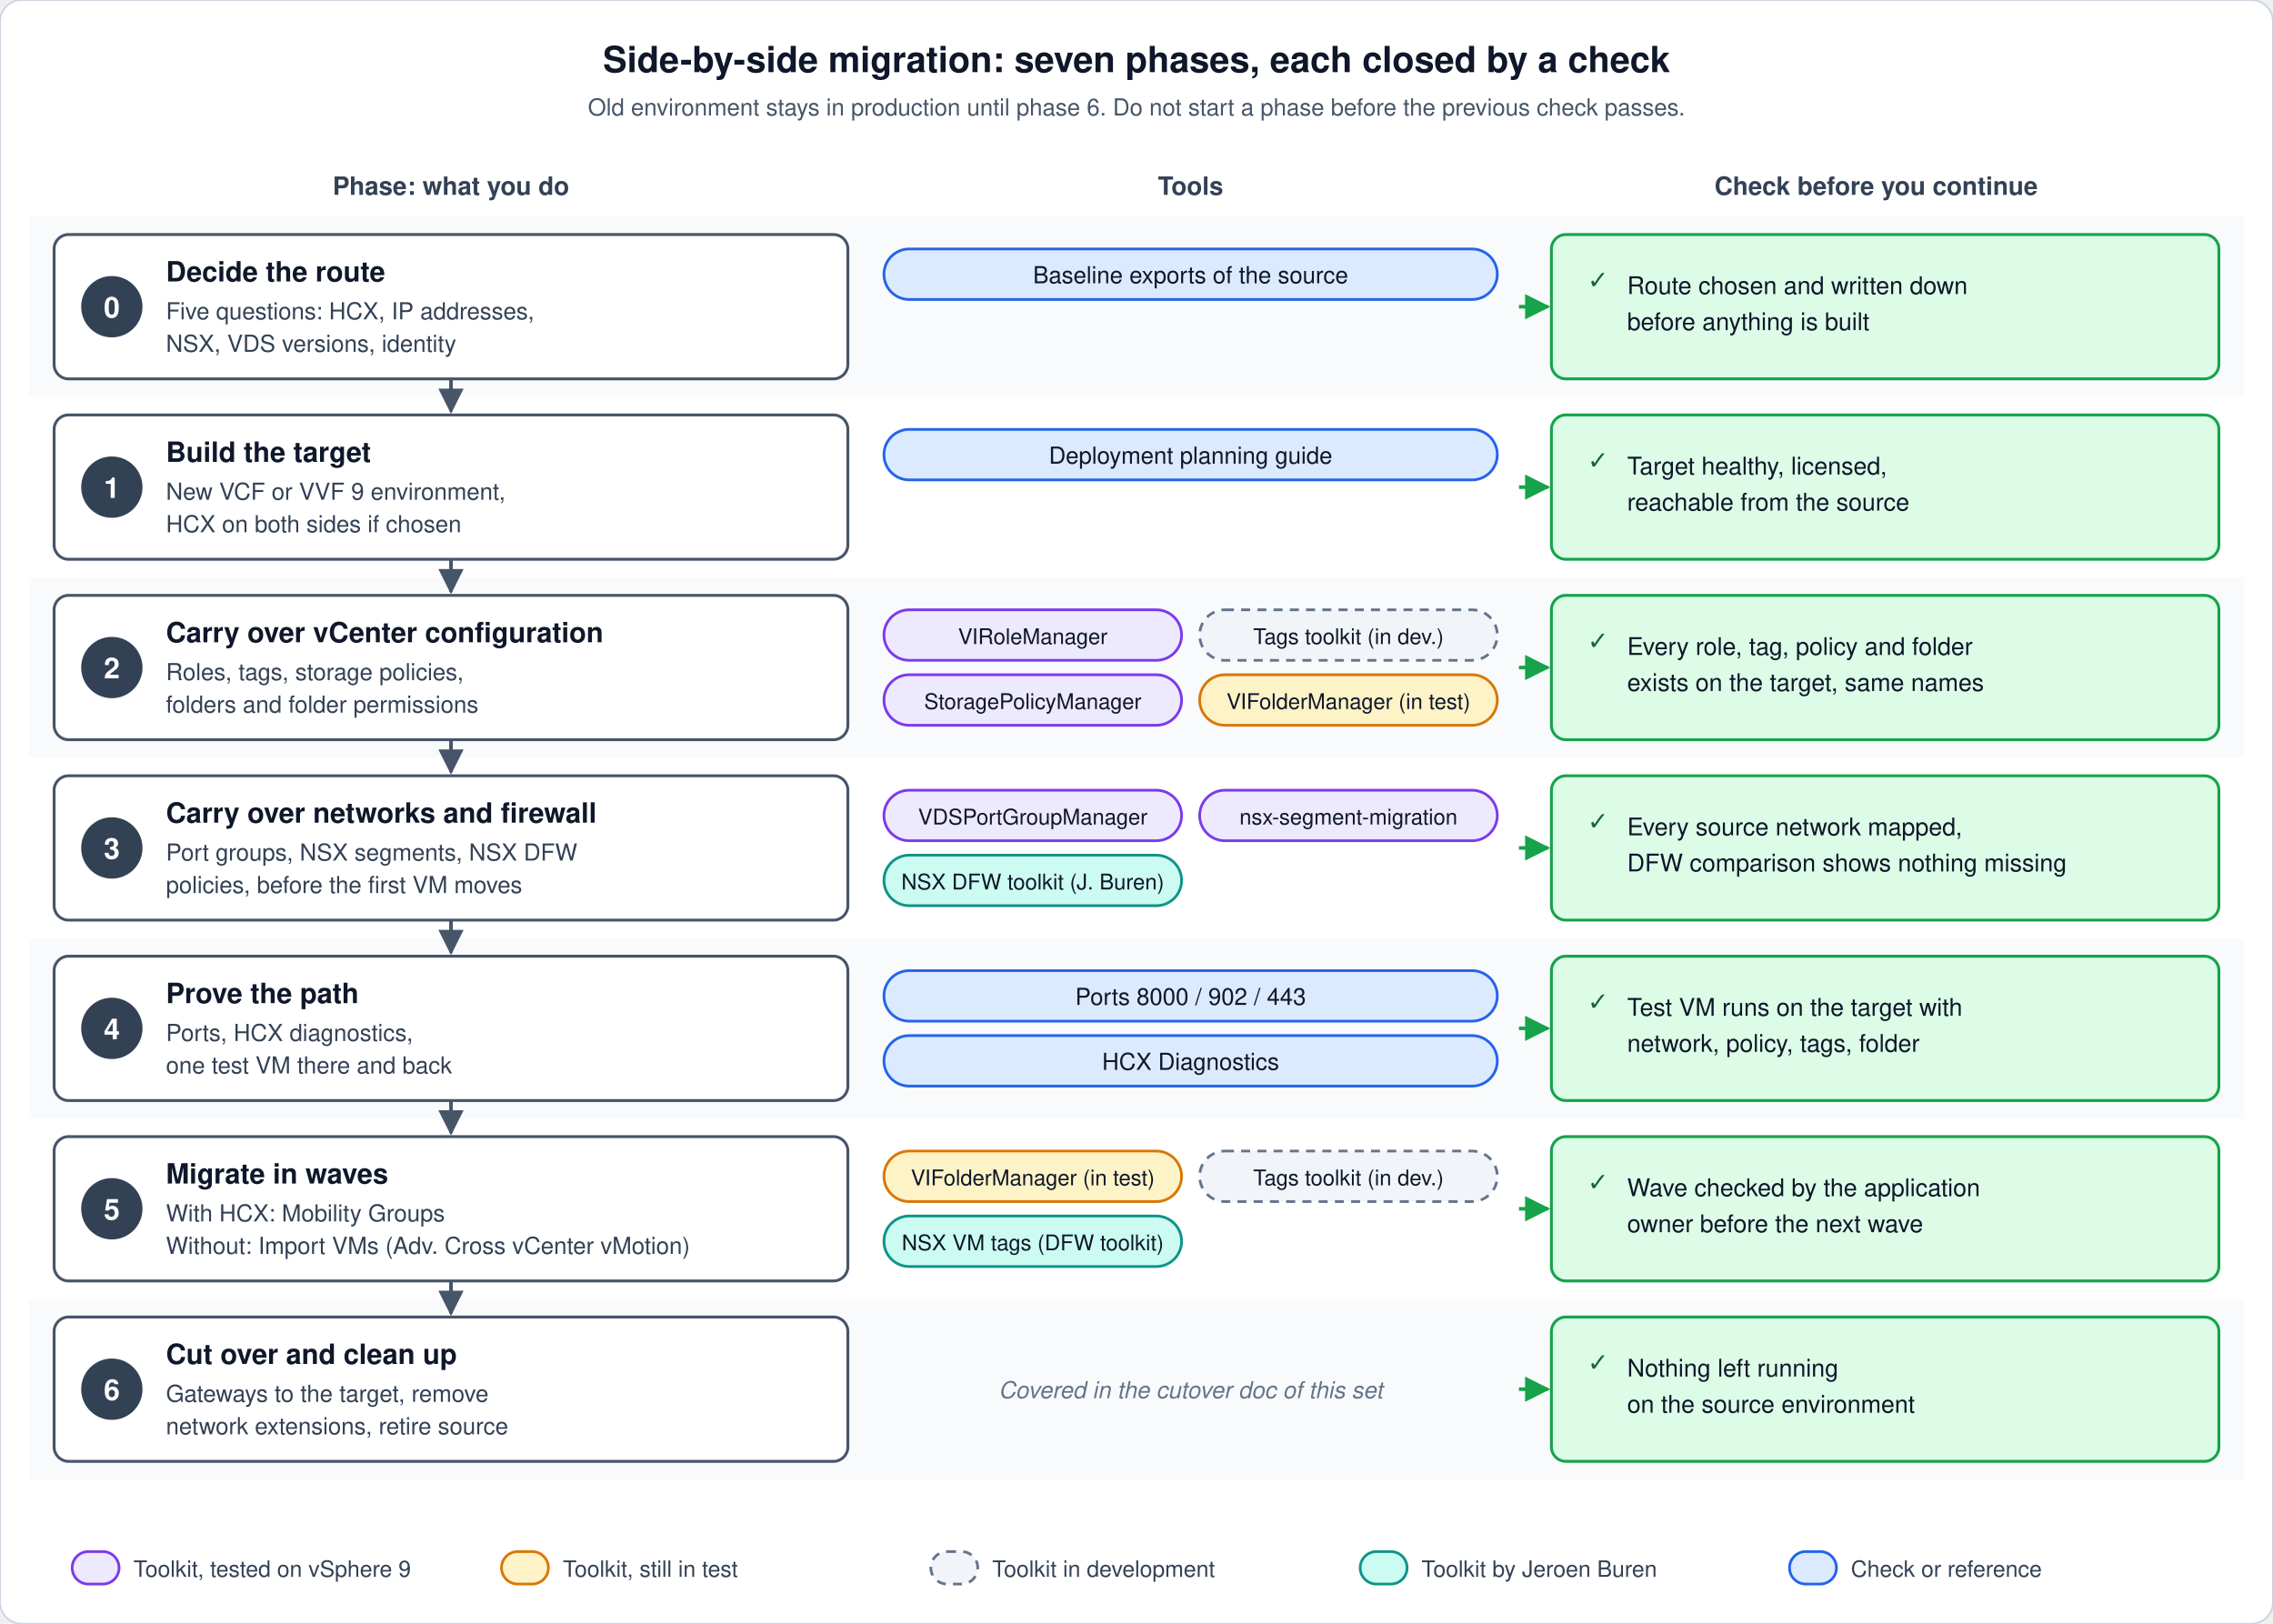
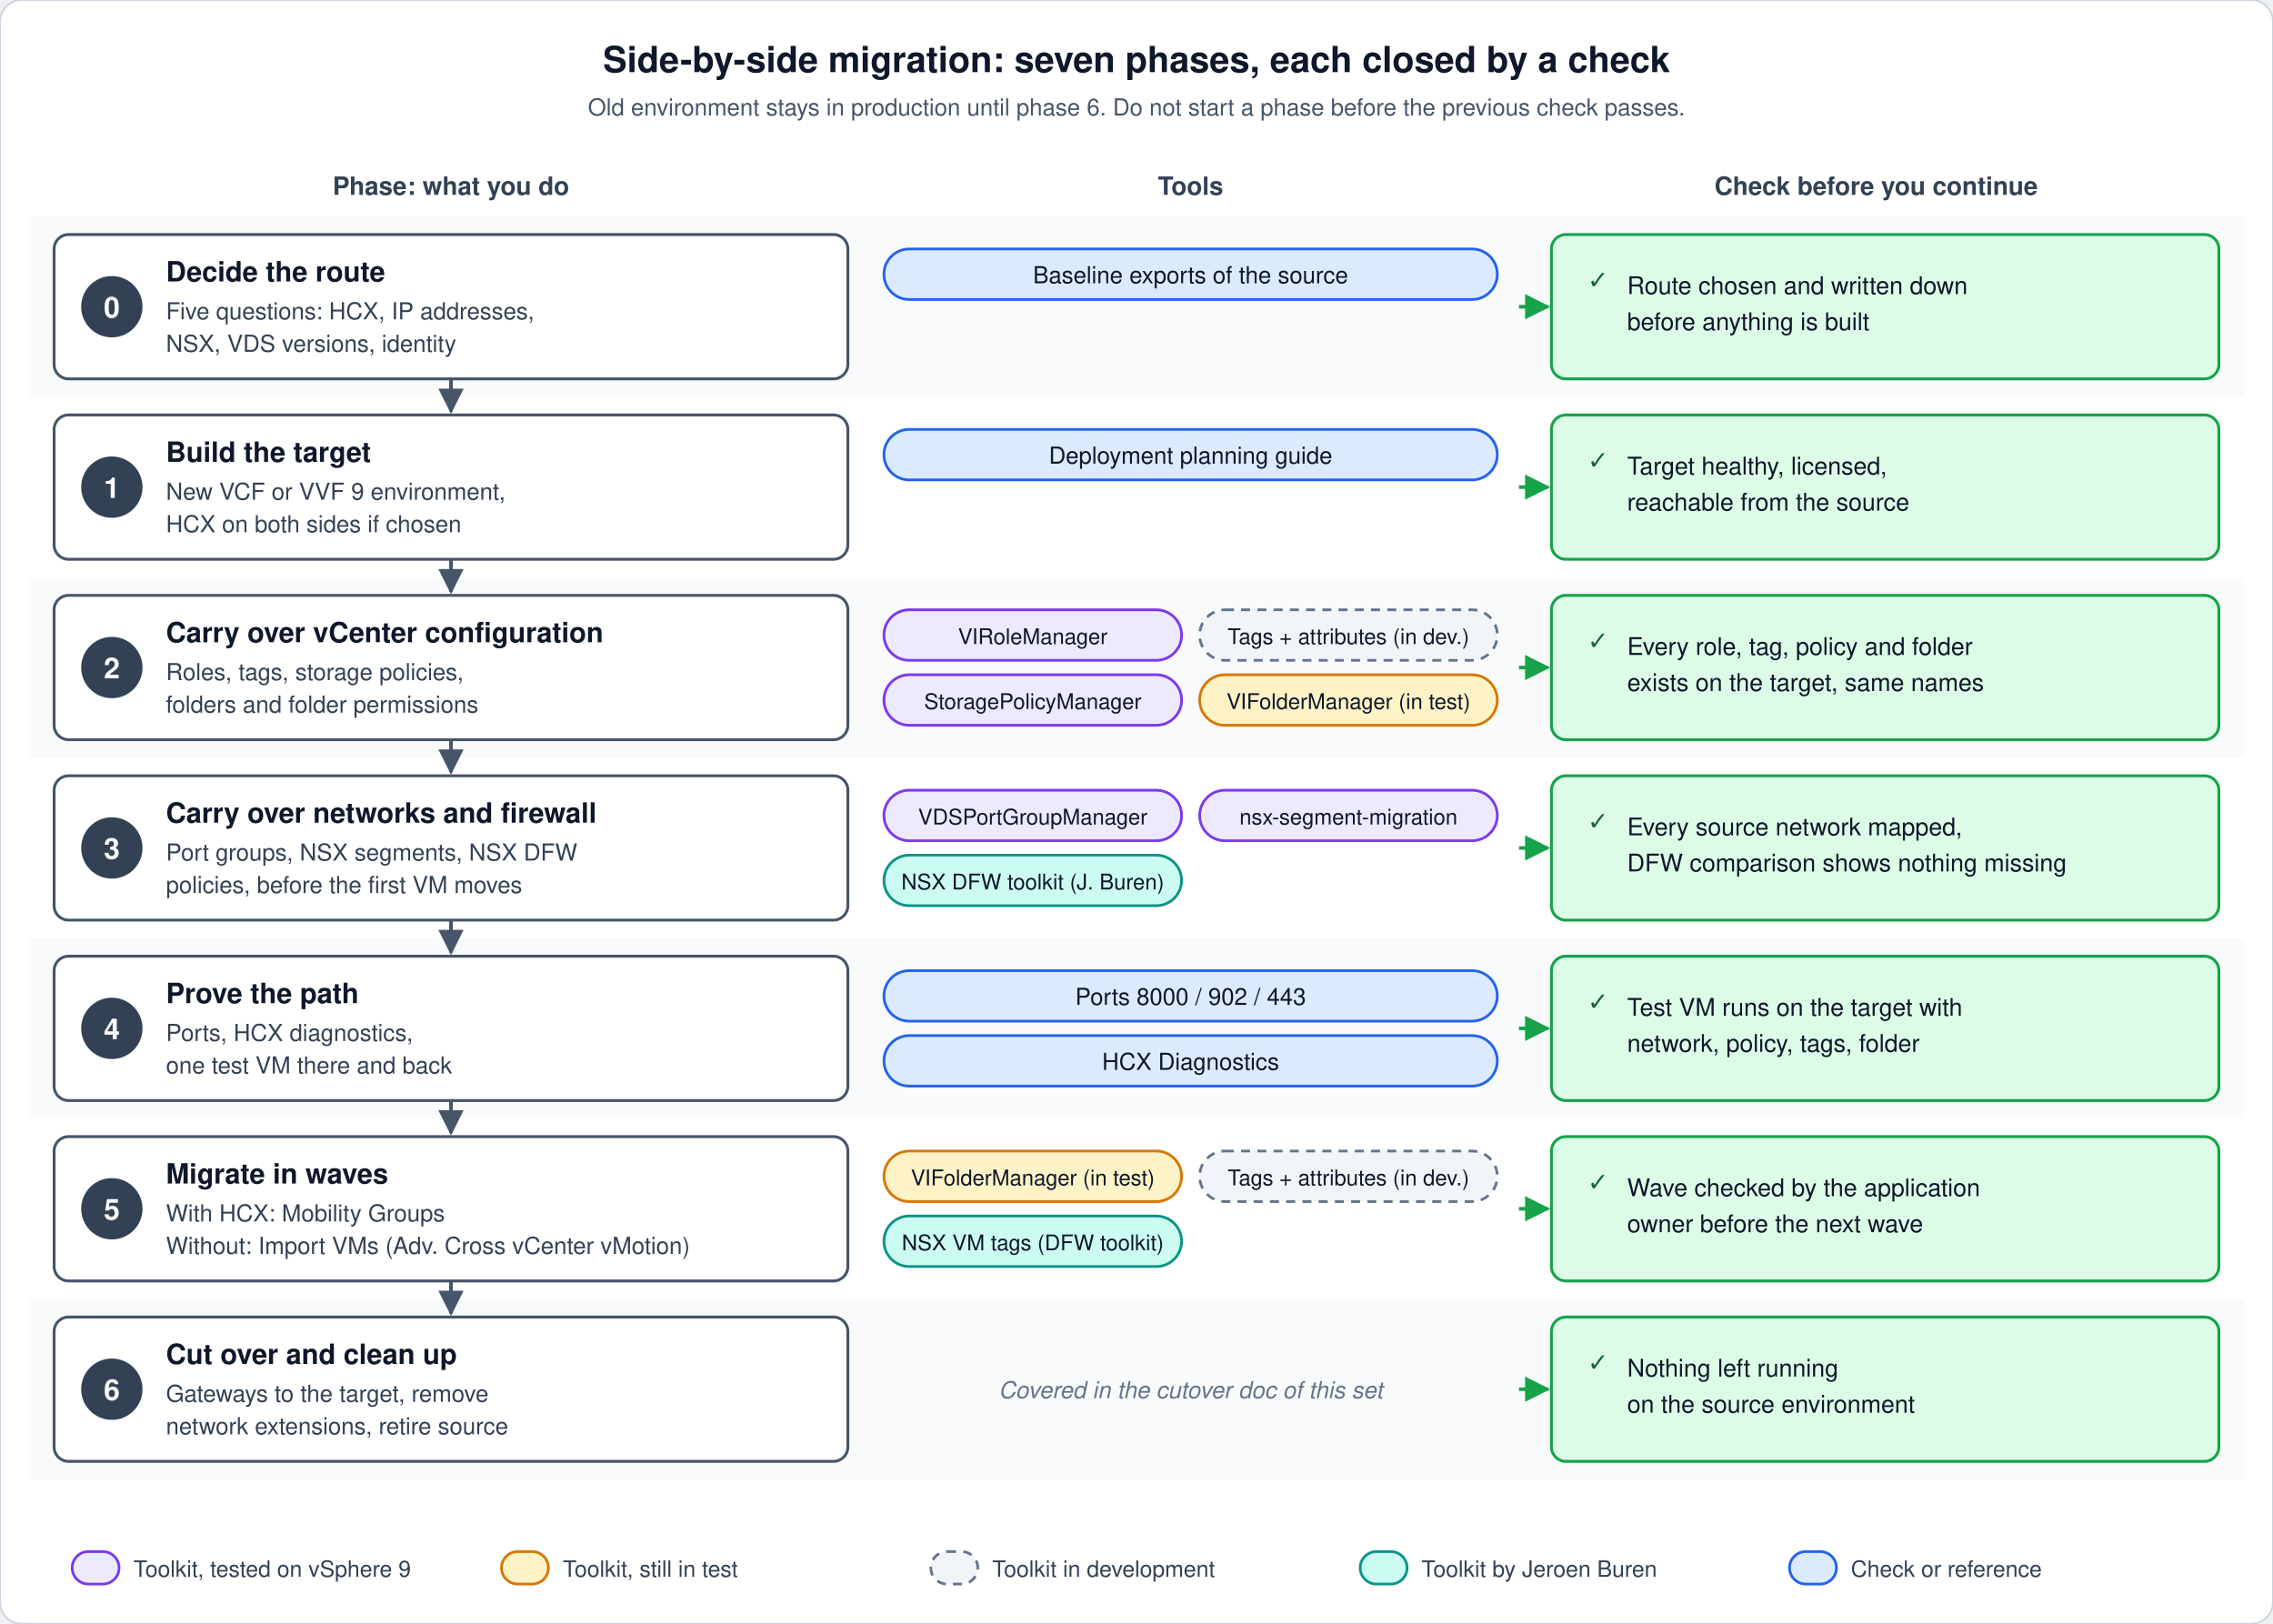
<svg xmlns="http://www.w3.org/2000/svg" viewBox="0 0 1260 900" role="img" aria-labelledby="t d" font-family="Segoe UI, Helvetica, Arial, sans-serif">
  <defs>
    <marker id="m" viewBox="0 0 10 10" refX="9" refY="5" markerWidth="7" markerHeight="7" orient="auto">
      <path d="M0 0L10 5L0 10z" fill="#475569" />
    </marker>
    <marker id="g" viewBox="0 0 10 10" refX="9" refY="5" markerWidth="7" markerHeight="7" orient="auto">
      <path d="M0 0L10 5L0 10z" fill="#16a34a" />
    </marker>
  </defs>
  <rect width="1260" height="900" rx="12" fill="#ffffff" stroke="#cbd5e1" />
  <text x="630.0" y="40" font-size="20" font-weight="700" fill="#0f172a" text-anchor="middle">Side-by-side migration: seven phases, each closed by a check</text>
  <text x="630.0" y="64" font-size="13" fill="#475569" text-anchor="middle">Old environment stays in production until phase 6. Do not start a phase before the previous check passes.</text>
  <text x="250" y="108" font-size="14" font-weight="700" fill="#334155" text-anchor="middle">Phase: what you do</text>
  <text x="660" y="108" font-size="14" font-weight="700" fill="#334155" text-anchor="middle">Tools</text>
  <text x="1040" y="108" font-size="14" font-weight="700" fill="#334155" text-anchor="middle">Check before you continue</text>
  <rect x="16" y="120" width="1228" height="100" fill="#f8fafc" />
  <rect x="30" y="130" width="440" height="80" rx="8" fill="#ffffff" stroke="#475569" stroke-width="1.6" />
  <circle cx="62" cy="170.0" r="17" fill="#334155" />
  <text x="62" y="176.0" font-size="16" font-weight="700" fill="#ffffff" text-anchor="middle">0</text>
  <text x="92" y="156" font-size="15.5" font-weight="700" fill="#0f172a">Decide the route</text>
  <text x="92" y="177" font-size="13" fill="#334155">Five questions: HCX, IP addresses,</text>
  <text x="92" y="195" font-size="13" fill="#334155">NSX, VDS versions, identity</text>
  <rect x="490" y="138" width="340" height="28" rx="14" fill="#dbeafe" stroke="#2563eb" stroke-width="1.5" />
  <text x="660.0" y="157" font-size="13" fill="#0f172a" text-anchor="middle">Baseline exports of the source</text>
  <path d="M842 170.0 H858" fill="none" stroke="#16a34a" stroke-width="2" marker-end="url(#g)" />
  <rect x="860" y="130" width="370" height="80" rx="8" fill="#dcfce7" stroke="#16a34a" stroke-width="1.6" />
  <text x="880" y="160" font-size="14" font-weight="700" fill="#166534">✓</text>
  <text x="902" y="163" font-size="13.5" fill="#0f172a">Route chosen and written down</text>
  <text x="902" y="183" font-size="13.5" fill="#0f172a">before anything is built</text>
  <rect x="30" y="230" width="440" height="80" rx="8" fill="#ffffff" stroke="#475569" stroke-width="1.6" />
  <circle cx="62" cy="270.0" r="17" fill="#334155" />
  <text x="62" y="276.0" font-size="16" font-weight="700" fill="#ffffff" text-anchor="middle">1</text>
  <text x="92" y="256" font-size="15.5" font-weight="700" fill="#0f172a">Build the target</text>
  <text x="92" y="277" font-size="13" fill="#334155">New VCF or VVF 9 environment,</text>
  <text x="92" y="295" font-size="13" fill="#334155">HCX on both sides if chosen</text>
  <rect x="490" y="238" width="340" height="28" rx="14" fill="#dbeafe" stroke="#2563eb" stroke-width="1.5" />
  <text x="660.0" y="257" font-size="13" fill="#0f172a" text-anchor="middle">Deployment planning guide</text>
  <path d="M842 270.0 H858" fill="none" stroke="#16a34a" stroke-width="2" marker-end="url(#g)" />
  <rect x="860" y="230" width="370" height="80" rx="8" fill="#dcfce7" stroke="#16a34a" stroke-width="1.6" />
  <text x="880" y="260" font-size="14" font-weight="700" fill="#166534">✓</text>
  <text x="902" y="263" font-size="13.5" fill="#0f172a">Target healthy, licensed,</text>
  <text x="902" y="283" font-size="13.5" fill="#0f172a">reachable from the source</text>
  <rect x="16" y="320" width="1228" height="100" fill="#f8fafc" />
  <rect x="30" y="330" width="440" height="80" rx="8" fill="#ffffff" stroke="#475569" stroke-width="1.6" />
  <circle cx="62" cy="370.0" r="17" fill="#334155" />
  <text x="62" y="376.0" font-size="16" font-weight="700" fill="#ffffff" text-anchor="middle">2</text>
  <text x="92" y="356" font-size="15.5" font-weight="700" fill="#0f172a">Carry over vCenter configuration</text>
  <text x="92" y="377" font-size="13" fill="#334155">Roles, tags, storage policies,</text>
  <text x="92" y="395" font-size="13" fill="#334155">folders and folder permissions</text>
  <rect x="490" y="338" width="165" height="28" rx="14" fill="#ede9fe" stroke="#7c3aed" stroke-width="1.5" />
  <text x="572.5" y="357" font-size="12" fill="#0f172a" text-anchor="middle">VIRoleManager</text>
  <rect x="665" y="338" width="165" height="28" rx="14" fill="#f1f5f9" stroke="#64748b" stroke-width="1.5" stroke-dasharray="5 4" />
-   <text x="747.5" y="357" font-size="12" fill="#0f172a" text-anchor="middle">Tags toolkit (in dev.)</text>
+   <text x="747.5" y="357" font-size="12" fill="#0f172a" text-anchor="middle">Tags + attributes (in dev.)</text>
  <rect x="490" y="374" width="165" height="28" rx="14" fill="#ede9fe" stroke="#7c3aed" stroke-width="1.5" />
  <text x="572.5" y="393" font-size="12" fill="#0f172a" text-anchor="middle">StoragePolicyManager</text>
  <rect x="665" y="374" width="165" height="28" rx="14" fill="#fef3c7" stroke="#d97706" stroke-width="1.5" />
  <text x="747.5" y="393" font-size="12" fill="#0f172a" text-anchor="middle">VIFolderManager (in test)</text>
  <path d="M842 370.0 H858" fill="none" stroke="#16a34a" stroke-width="2" marker-end="url(#g)" />
  <rect x="860" y="330" width="370" height="80" rx="8" fill="#dcfce7" stroke="#16a34a" stroke-width="1.6" />
  <text x="880" y="360" font-size="14" font-weight="700" fill="#166534">✓</text>
  <text x="902" y="363" font-size="13.5" fill="#0f172a">Every role, tag, policy and folder</text>
  <text x="902" y="383" font-size="13.5" fill="#0f172a">exists on the target, same names</text>
  <rect x="30" y="430" width="440" height="80" rx="8" fill="#ffffff" stroke="#475569" stroke-width="1.6" />
  <circle cx="62" cy="470.0" r="17" fill="#334155" />
  <text x="62" y="476.0" font-size="16" font-weight="700" fill="#ffffff" text-anchor="middle">3</text>
  <text x="92" y="456" font-size="15.5" font-weight="700" fill="#0f172a">Carry over networks and firewall</text>
  <text x="92" y="477" font-size="13" fill="#334155">Port groups, NSX segments, NSX DFW</text>
  <text x="92" y="495" font-size="13" fill="#334155">policies, before the first VM moves</text>
  <rect x="490" y="438" width="165" height="28" rx="14" fill="#ede9fe" stroke="#7c3aed" stroke-width="1.5" />
  <text x="572.5" y="457" font-size="12" fill="#0f172a" text-anchor="middle">VDSPortGroupManager</text>
  <rect x="665" y="438" width="165" height="28" rx="14" fill="#ede9fe" stroke="#7c3aed" stroke-width="1.5" />
  <text x="747.5" y="457" font-size="12" fill="#0f172a" text-anchor="middle">nsx-segment-migration</text>
  <rect x="490" y="474" width="165" height="28" rx="14" fill="#ccfbf1" stroke="#0d9488" stroke-width="1.5" />
  <text x="572.5" y="493" font-size="12" fill="#0f172a" text-anchor="middle">NSX DFW toolkit (J. Buren)</text>
  <path d="M842 470.0 H858" fill="none" stroke="#16a34a" stroke-width="2" marker-end="url(#g)" />
  <rect x="860" y="430" width="370" height="80" rx="8" fill="#dcfce7" stroke="#16a34a" stroke-width="1.6" />
  <text x="880" y="460" font-size="14" font-weight="700" fill="#166534">✓</text>
  <text x="902" y="463" font-size="13.5" fill="#0f172a">Every source network mapped,</text>
  <text x="902" y="483" font-size="13.5" fill="#0f172a">DFW comparison shows nothing missing</text>
  <rect x="16" y="520" width="1228" height="100" fill="#f8fafc" />
  <rect x="30" y="530" width="440" height="80" rx="8" fill="#ffffff" stroke="#475569" stroke-width="1.6" />
  <circle cx="62" cy="570.0" r="17" fill="#334155" />
  <text x="62" y="576.0" font-size="16" font-weight="700" fill="#ffffff" text-anchor="middle">4</text>
  <text x="92" y="556" font-size="15.5" font-weight="700" fill="#0f172a">Prove the path</text>
  <text x="92" y="577" font-size="13" fill="#334155">Ports, HCX diagnostics,</text>
  <text x="92" y="595" font-size="13" fill="#334155">one test VM there and back</text>
  <rect x="490" y="538" width="340" height="28" rx="14" fill="#dbeafe" stroke="#2563eb" stroke-width="1.5" />
  <text x="660.0" y="557" font-size="13" fill="#0f172a" text-anchor="middle">Ports 8000 / 902 / 443</text>
  <rect x="490" y="574" width="340" height="28" rx="14" fill="#dbeafe" stroke="#2563eb" stroke-width="1.5" />
  <text x="660.0" y="593" font-size="13" fill="#0f172a" text-anchor="middle">HCX Diagnostics</text>
  <path d="M842 570.0 H858" fill="none" stroke="#16a34a" stroke-width="2" marker-end="url(#g)" />
  <rect x="860" y="530" width="370" height="80" rx="8" fill="#dcfce7" stroke="#16a34a" stroke-width="1.6" />
  <text x="880" y="560" font-size="14" font-weight="700" fill="#166534">✓</text>
  <text x="902" y="563" font-size="13.5" fill="#0f172a">Test VM runs on the target with</text>
  <text x="902" y="583" font-size="13.5" fill="#0f172a">network, policy, tags, folder</text>
  <rect x="30" y="630" width="440" height="80" rx="8" fill="#ffffff" stroke="#475569" stroke-width="1.6" />
  <circle cx="62" cy="670.0" r="17" fill="#334155" />
  <text x="62" y="676.0" font-size="16" font-weight="700" fill="#ffffff" text-anchor="middle">5</text>
  <text x="92" y="656" font-size="15.5" font-weight="700" fill="#0f172a">Migrate in waves</text>
  <text x="92" y="677" font-size="13" fill="#334155">With HCX: Mobility Groups</text>
  <text x="92" y="695" font-size="13" fill="#334155">Without: Import VMs (Adv. Cross vCenter vMotion)</text>
  <rect x="490" y="638" width="165" height="28" rx="14" fill="#fef3c7" stroke="#d97706" stroke-width="1.5" />
  <text x="572.5" y="657" font-size="12" fill="#0f172a" text-anchor="middle">VIFolderManager (in test)</text>
  <rect x="665" y="638" width="165" height="28" rx="14" fill="#f1f5f9" stroke="#64748b" stroke-width="1.5" stroke-dasharray="5 4" />
-   <text x="747.5" y="657" font-size="12" fill="#0f172a" text-anchor="middle">Tags toolkit (in dev.)</text>
+   <text x="747.5" y="657" font-size="12" fill="#0f172a" text-anchor="middle">Tags + attributes (in dev.)</text>
  <rect x="490" y="674" width="165" height="28" rx="14" fill="#ccfbf1" stroke="#0d9488" stroke-width="1.5" />
  <text x="572.5" y="693" font-size="12" fill="#0f172a" text-anchor="middle">NSX VM tags (DFW toolkit)</text>
  <path d="M842 670.0 H858" fill="none" stroke="#16a34a" stroke-width="2" marker-end="url(#g)" />
  <rect x="860" y="630" width="370" height="80" rx="8" fill="#dcfce7" stroke="#16a34a" stroke-width="1.6" />
  <text x="880" y="660" font-size="14" font-weight="700" fill="#166534">✓</text>
  <text x="902" y="663" font-size="13.5" fill="#0f172a">Wave checked by the application</text>
  <text x="902" y="683" font-size="13.5" fill="#0f172a">owner before the next wave</text>
  <rect x="16" y="720" width="1228" height="100" fill="#f8fafc" />
  <rect x="30" y="730" width="440" height="80" rx="8" fill="#ffffff" stroke="#475569" stroke-width="1.6" />
  <circle cx="62" cy="770.0" r="17" fill="#334155" />
  <text x="62" y="776.0" font-size="16" font-weight="700" fill="#ffffff" text-anchor="middle">6</text>
  <text x="92" y="756" font-size="15.5" font-weight="700" fill="#0f172a">Cut over and clean up</text>
  <text x="92" y="777" font-size="13" fill="#334155">Gateways to the target, remove</text>
  <text x="92" y="795" font-size="13" fill="#334155">network extensions, retire source</text>
  <text x="660" y="775.0" font-size="13" fill="#64748b" text-anchor="middle" font-style="italic">Covered in the cutover doc of this set</text>
  <path d="M842 770.0 H858" fill="none" stroke="#16a34a" stroke-width="2" marker-end="url(#g)" />
  <rect x="860" y="730" width="370" height="80" rx="8" fill="#dcfce7" stroke="#16a34a" stroke-width="1.6" />
  <text x="880" y="760" font-size="14" font-weight="700" fill="#166534">✓</text>
  <text x="902" y="763" font-size="13.5" fill="#0f172a">Nothing left running</text>
  <text x="902" y="783" font-size="13.5" fill="#0f172a">on the source environment</text>
  <path d="M250 210 V228" fill="none" stroke="#475569" stroke-width="2" marker-end="url(#m)" />
  <path d="M250 310 V328" fill="none" stroke="#475569" stroke-width="2" marker-end="url(#m)" />
  <path d="M250 410 V428" fill="none" stroke="#475569" stroke-width="2" marker-end="url(#m)" />
  <path d="M250 510 V528" fill="none" stroke="#475569" stroke-width="2" marker-end="url(#m)" />
  <path d="M250 610 V628" fill="none" stroke="#475569" stroke-width="2" marker-end="url(#m)" />
  <path d="M250 710 V728" fill="none" stroke="#475569" stroke-width="2" marker-end="url(#m)" />
  <rect x="40" y="860" width="26" height="18" rx="9" fill="#ede9fe" stroke="#7c3aed" stroke-width="1.5" />
  <text x="74" y="874" font-size="12.5" fill="#334155">Toolkit, tested on vSphere 9</text>
  <rect x="278" y="860" width="26" height="18" rx="9" fill="#fef3c7" stroke="#d97706" stroke-width="1.5" />
  <text x="312" y="874" font-size="12.5" fill="#334155">Toolkit, still in test</text>
  <rect x="516" y="860" width="26" height="18" rx="9" fill="#f1f5f9" stroke="#64748b" stroke-width="1.5" stroke-dasharray="5 4" />
  <text x="550" y="874" font-size="12.5" fill="#334155">Toolkit in development</text>
  <rect x="754" y="860" width="26" height="18" rx="9" fill="#ccfbf1" stroke="#0d9488" stroke-width="1.5" />
  <text x="788" y="874" font-size="12.5" fill="#334155">Toolkit by Jeroen Buren</text>
  <rect x="992" y="860" width="26" height="18" rx="9" fill="#dbeafe" stroke="#2563eb" stroke-width="1.5" />
  <text x="1026" y="874" font-size="12.5" fill="#334155">Check or reference</text>
</svg>
